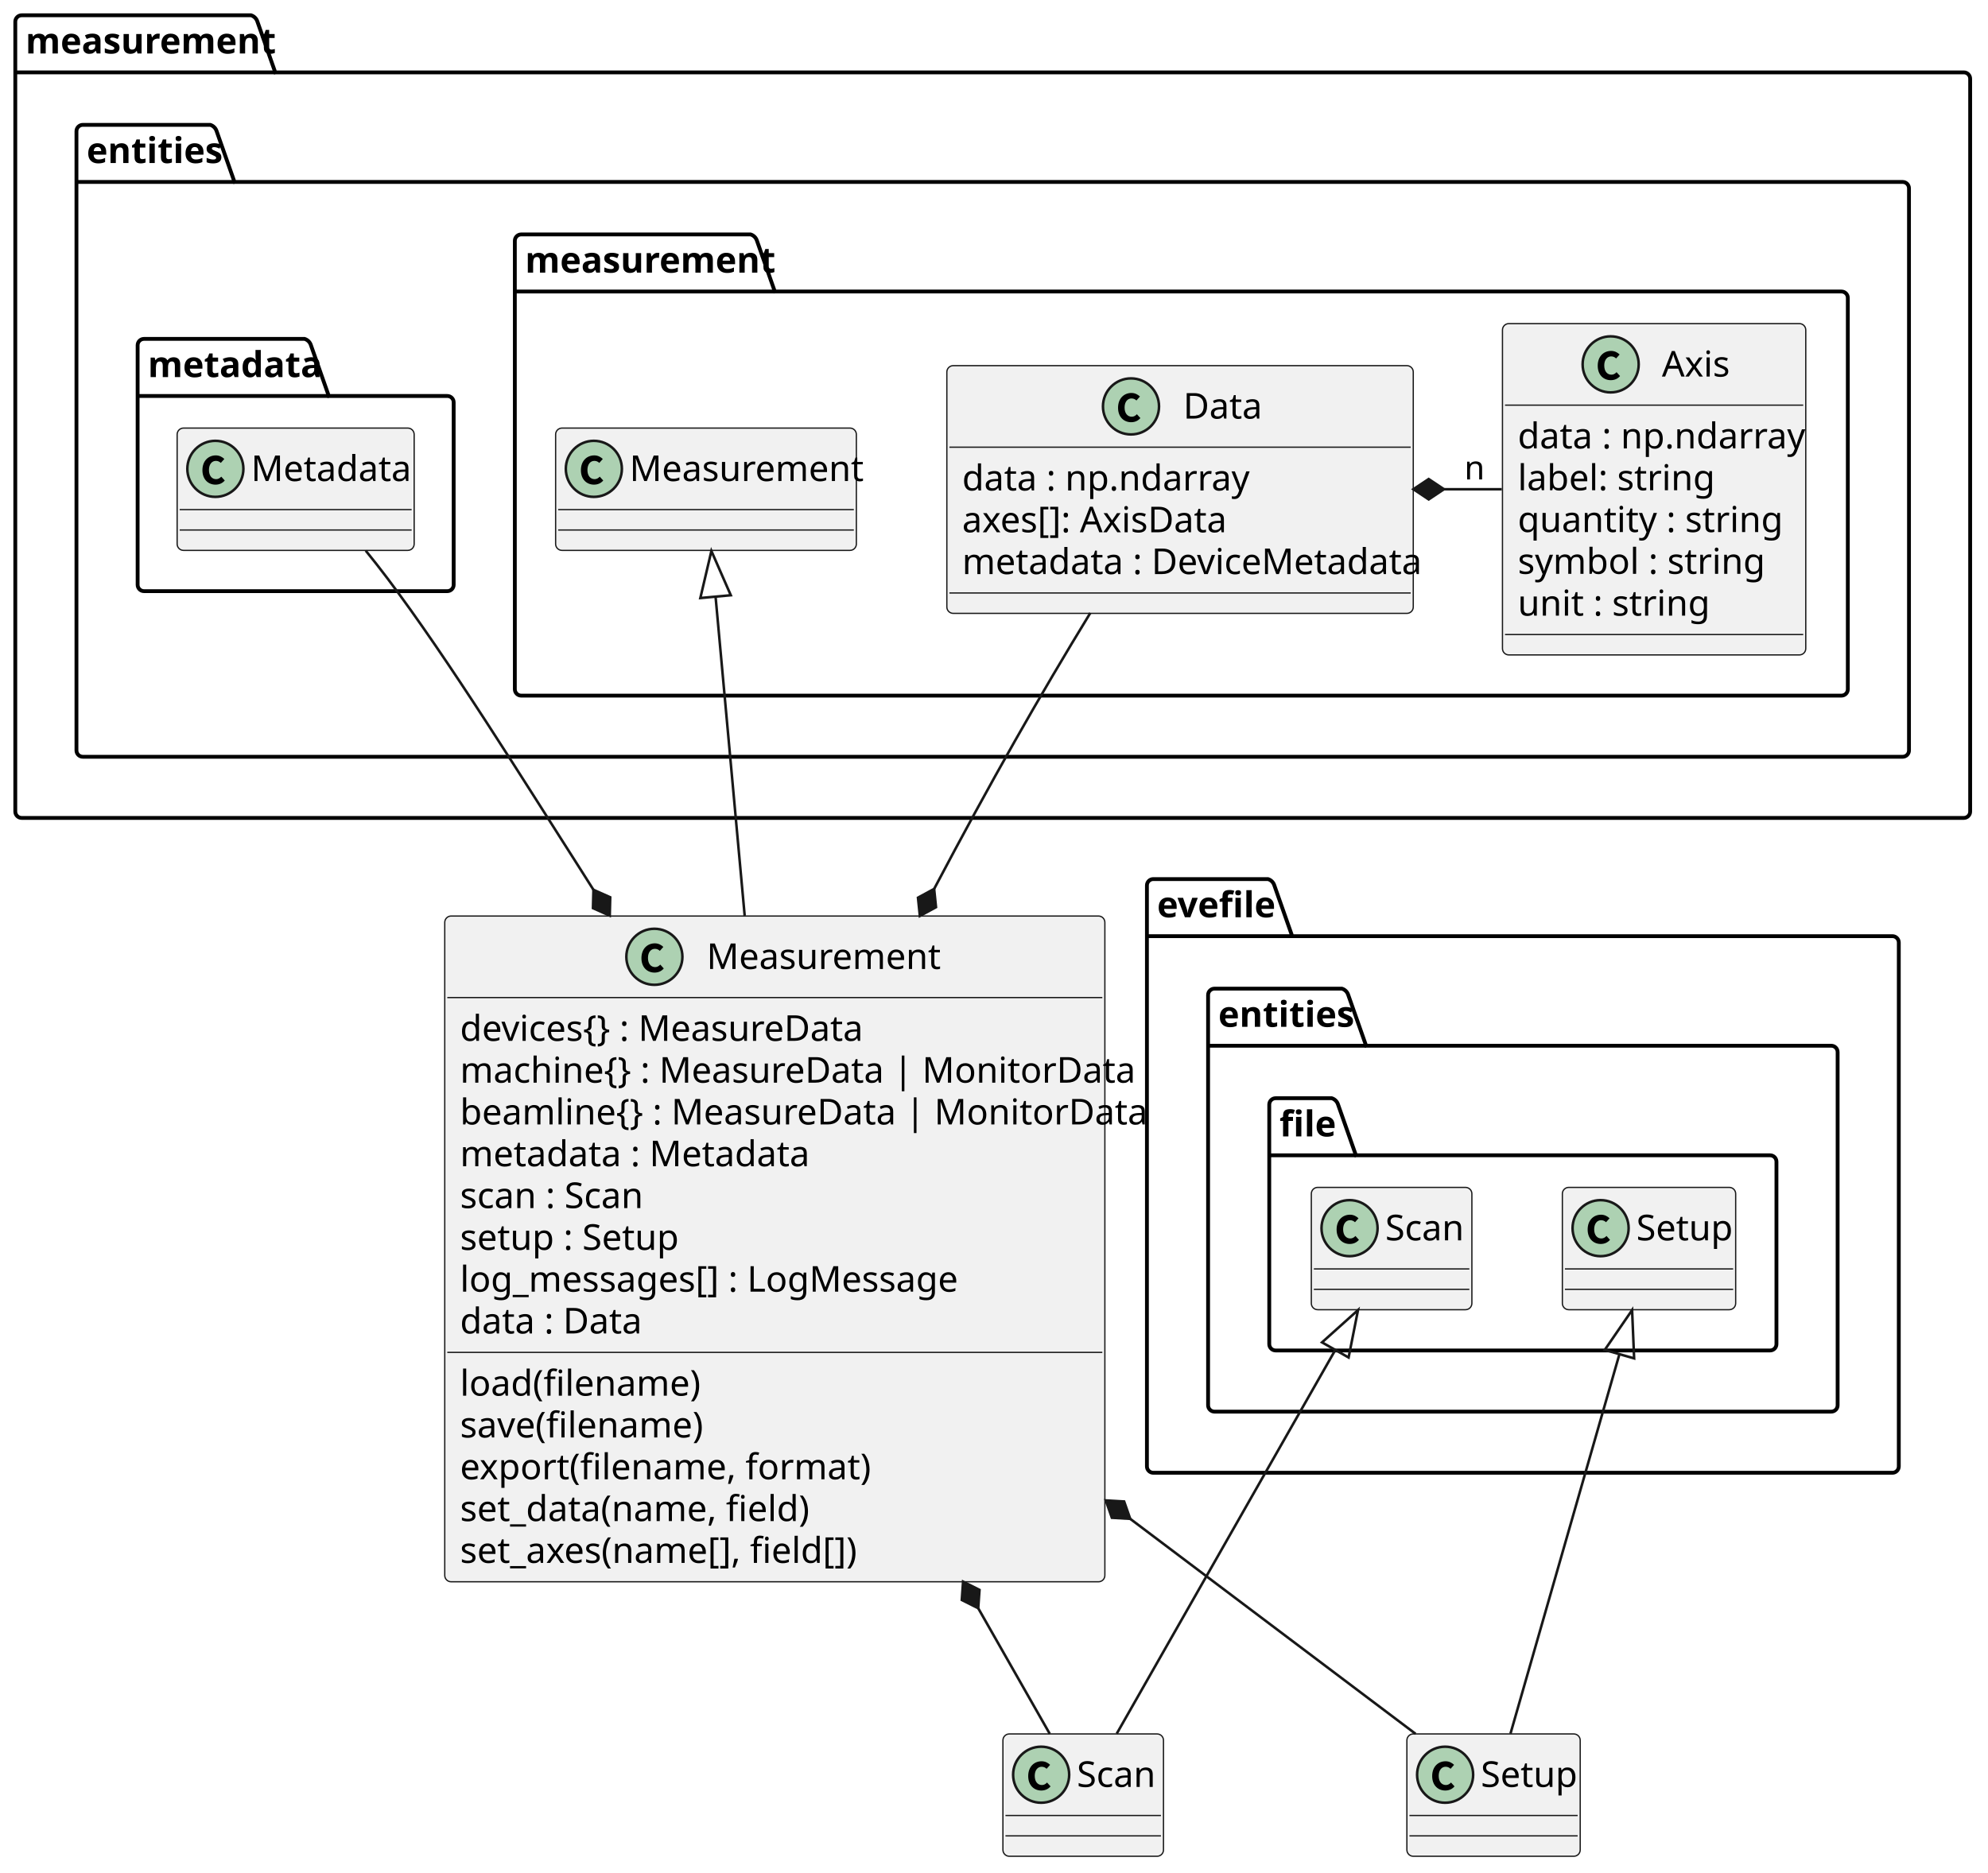
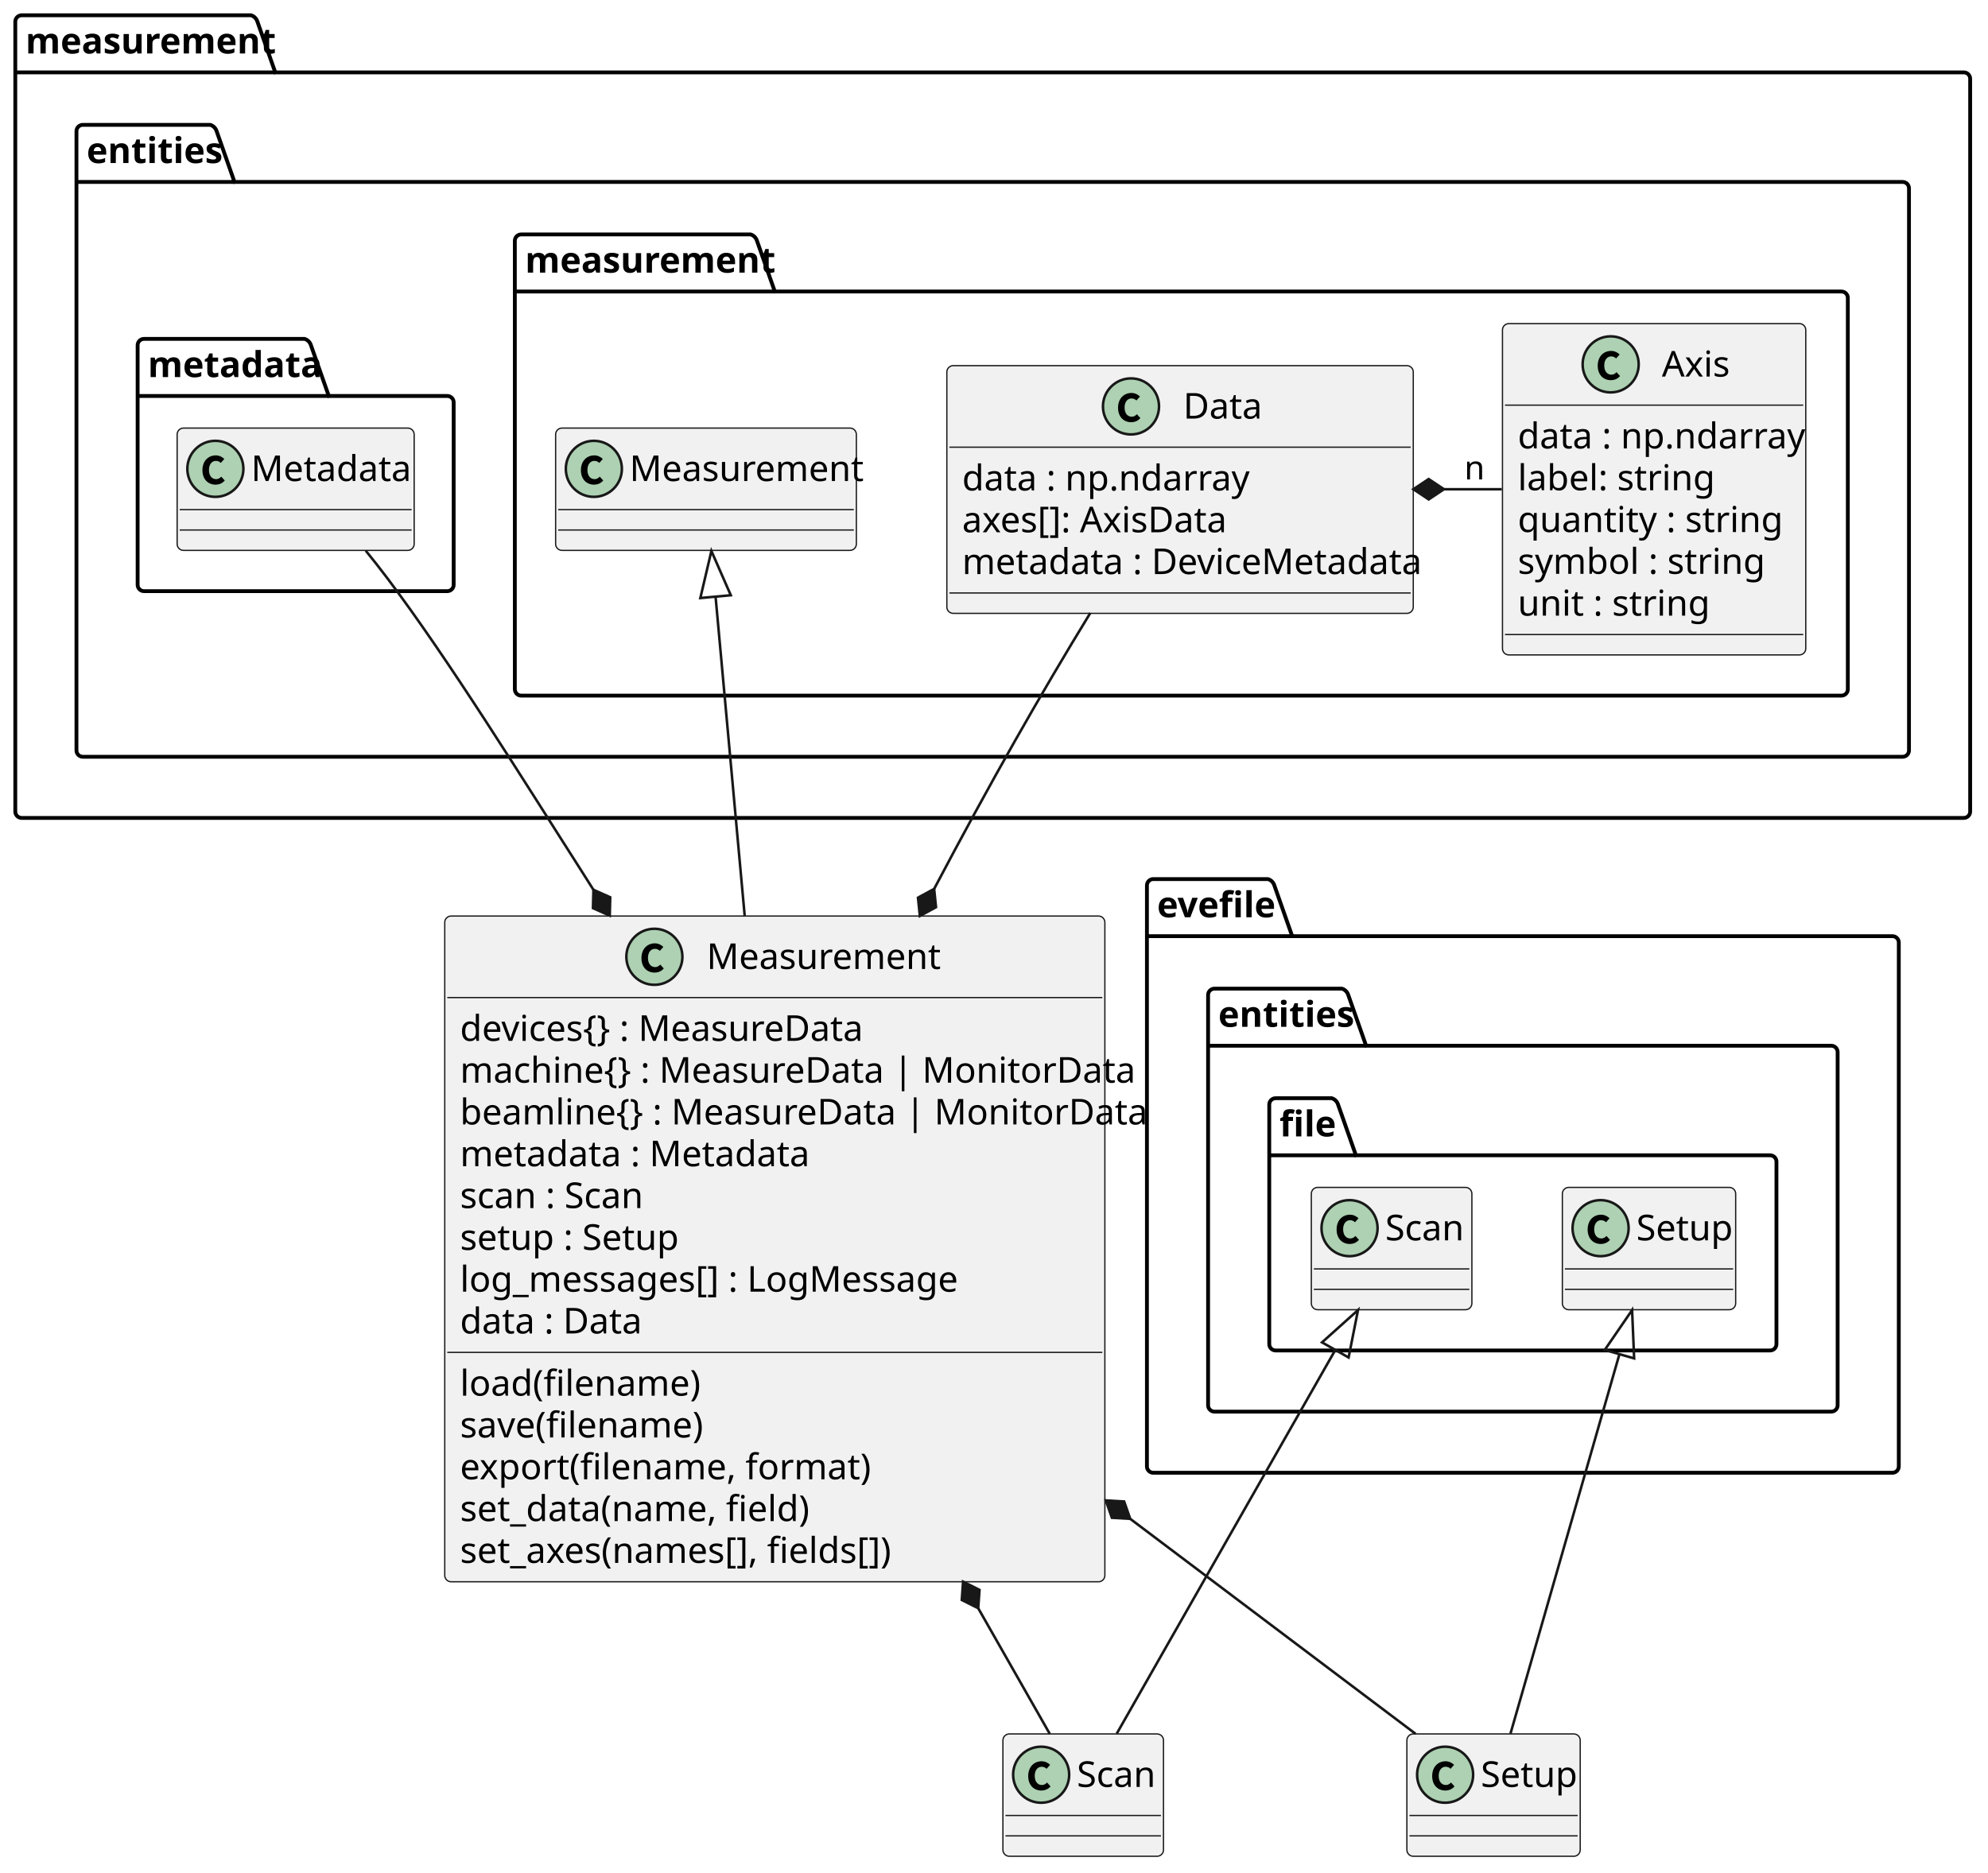
<svg xmlns="http://www.w3.org/2000/svg" contentStyleType="text/css" height="735px" preserveAspectRatio="none" style="width:780px;height:735px;background:#FFFFFF;" version="1.1" viewBox="0 0 780 735" width="780px" zoomAndPan="magnify">
  <defs />
  <g>
    <g id="cluster_measurement">
      <path d="M8.5,6 L98.5,6 A3.75,3.75 0 0 1 101,8.5 L108,28.406 L770.5,28.406 A2.5,2.5 0 0 1 773,30.906 L773,318.5 A2.5,2.5 0 0 1 770.5,321 L8.5,321 A2.5,2.5 0 0 1 6,318.5 L6,8.5 A2.5,2.5 0 0 1 8.5,6 " fill="none" style="stroke:#000000;stroke-width:1.5;" />
      <line style="stroke:#000000;stroke-width:1.5;" x1="6" x2="108" y1="28.406" y2="28.406" />
      <text fill="#000000" font-family="sans-serif" font-size="14" font-weight="bold" lengthAdjust="spacing" textLength="89" x="10" y="20.988">measurement</text>
    </g>
    <g id="cluster_entities">
      <path d="M32.5,49 L82.5,49 A3.75,3.75 0 0 1 85,51.5 L92,71.406 L746.5,71.406 A2.5,2.5 0 0 1 749,73.906 L749,294.5 A2.5,2.5 0 0 1 746.5,297 L32.5,297 A2.5,2.5 0 0 1 30,294.5 L30,51.5 A2.5,2.5 0 0 1 32.5,49 " fill="none" style="stroke:#000000;stroke-width:1.5;" />
      <line style="stroke:#000000;stroke-width:1.5;" x1="30" x2="92" y1="71.406" y2="71.406" />
      <text fill="#000000" font-family="sans-serif" font-size="14" font-weight="bold" lengthAdjust="spacing" textLength="49" x="34" y="63.988">entities</text>
    </g>
    <g id="cluster_measurement">
      <path d="M204.5,92 L294.5,92 A3.75,3.75 0 0 1 297,94.5 L304,114.406 L722.5,114.406 A2.5,2.5 0 0 1 725,116.906 L725,270.5 A2.5,2.5 0 0 1 722.5,273 L204.5,273 A2.5,2.5 0 0 1 202,270.5 L202,94.5 A2.5,2.5 0 0 1 204.5,92 " fill="none" style="stroke:#000000;stroke-width:1.5;" />
      <line style="stroke:#000000;stroke-width:1.5;" x1="202" x2="304" y1="114.406" y2="114.406" />
      <text fill="#000000" font-family="sans-serif" font-size="14" font-weight="bold" lengthAdjust="spacing" textLength="89" x="206" y="106.988">measurement</text>
    </g>
    <g id="cluster_metadata">
      <path d="M56.5,133 L119.5,133 A3.75,3.75 0 0 1 122,135.5 L129,155.406 L175.5,155.406 A2.5,2.5 0 0 1 178,157.906 L178,229.5 A2.5,2.5 0 0 1 175.5,232 L56.5,232 A2.5,2.5 0 0 1 54,229.5 L54,135.5 A2.5,2.5 0 0 1 56.5,133 " fill="none" style="stroke:#000000;stroke-width:1.5;" />
      <line style="stroke:#000000;stroke-width:1.5;" x1="54" x2="129" y1="155.406" y2="155.406" />
      <text fill="#000000" font-family="sans-serif" font-size="14" font-weight="bold" lengthAdjust="spacing" textLength="62" x="58" y="147.988">metadata</text>
    </g>
    <g id="cluster_evefile">
      <path d="M452.5,345 L497.5,345 A3.75,3.75 0 0 1 500,347.5 L507,367.406 L742.5,367.406 A2.5,2.5 0 0 1 745,369.906 L745,575.5 A2.5,2.5 0 0 1 742.5,578 L452.5,578 A2.5,2.5 0 0 1 450,575.5 L450,347.5 A2.5,2.5 0 0 1 452.5,345 " fill="none" style="stroke:#000000;stroke-width:1.5;" />
      <line style="stroke:#000000;stroke-width:1.5;" x1="450" x2="507" y1="367.406" y2="367.406" />
      <text fill="#000000" font-family="sans-serif" font-size="14" font-weight="bold" lengthAdjust="spacing" textLength="44" x="454" y="359.988">evefile</text>
    </g>
    <g id="cluster_entities">
      <path d="M476.5,388 L526.5,388 A3.75,3.75 0 0 1 529,390.5 L536,410.406 L718.5,410.406 A2.5,2.5 0 0 1 721,412.906 L721,551.5 A2.5,2.5 0 0 1 718.5,554 L476.5,554 A2.5,2.5 0 0 1 474,551.5 L474,390.5 A2.5,2.5 0 0 1 476.5,388 " fill="none" style="stroke:#000000;stroke-width:1.5;" />
      <line style="stroke:#000000;stroke-width:1.5;" x1="474" x2="536" y1="410.406" y2="410.406" />
      <text fill="#000000" font-family="sans-serif" font-size="14" font-weight="bold" lengthAdjust="spacing" textLength="49" x="478" y="402.988">entities</text>
    </g>
    <g id="cluster_file">
      <path d="M500.5,431 L522.5,431 A3.75,3.75 0 0 1 525,433.5 L532,453.406 L694.5,453.406 A2.5,2.5 0 0 1 697,455.906 L697,527.5 A2.5,2.5 0 0 1 694.5,530 L500.5,530 A2.5,2.5 0 0 1 498,527.5 L498,433.5 A2.5,2.5 0 0 1 500.5,431 " fill="none" style="stroke:#000000;stroke-width:1.5;" />
      <line style="stroke:#000000;stroke-width:1.5;" x1="498" x2="532" y1="453.406" y2="453.406" />
      <text fill="#000000" font-family="sans-serif" font-size="14" font-weight="bold" lengthAdjust="spacing" textLength="21" x="502" y="445.988">file</text>
    </g>
    <g id="elem_Measurement">
      <rect fill="#F1F1F1" height="48" id="Measurement" rx="2.5" ry="2.5" style="stroke:#181818;stroke-width:0.5;" width="118" x="218" y="168" />
      <ellipse cx="233" cy="184" fill="#ADD1B2" rx="11" ry="11" style="stroke:#181818;stroke-width:1.0;" />
      <path d="M233.047,190.203 C234.547,190.203 235.781,189.641 236.688,188.578 L235.312,187.062 C234.766,187.656 234.109,188.047 233.312,188.047 C231.641,188.047 230.484,186.719 230.484,184.438 C230.484,182.219 231.641,180.875 233.203,180.875 C234.016,180.875 234.609,181.188 235.141,181.672 L236.516,180.125 C235.766,179.391 234.609,178.719 233.203,178.719 C230.25,178.719 227.922,180.859 227.922,184.531 C227.922,188.25 230.297,190.203 233.047,190.203 Z " fill="#000000" />
      <text fill="#000000" font-family="sans-serif" font-size="14" lengthAdjust="spacing" textLength="86" x="247" y="188.785">Measurement</text>
      <line style="stroke:#181818;stroke-width:0.5;" x1="219" x2="335" y1="200" y2="200" />
      <line style="stroke:#181818;stroke-width:0.5;" x1="219" x2="335" y1="208" y2="208" />
    </g>
    <g id="elem_Data">
      <rect codeLine="34" fill="#F1F1F1" height="97.219" id="Data" rx="2.5" ry="2.5" style="stroke:#181818;stroke-width:0.5;" width="183" x="371.5" y="143.5" />
      <ellipse cx="443.75" cy="159.5" fill="#ADD1B2" rx="11" ry="11" style="stroke:#181818;stroke-width:1.0;" />
      <path d="M443.797,165.703 C445.297,165.703 446.531,165.141 447.438,164.078 L446.062,162.562 C445.516,163.156 444.859,163.547 444.062,163.547 C442.391,163.547 441.234,162.219 441.234,159.938 C441.234,157.719 442.391,156.375 443.953,156.375 C444.766,156.375 445.359,156.688 445.891,157.172 L447.266,155.625 C446.516,154.891 445.359,154.219 443.953,154.219 C441,154.219 438.672,156.359 438.672,160.031 C438.672,163.75 441.047,165.703 443.797,165.703 Z " fill="#000000" />
      <text fill="#000000" font-family="sans-serif" font-size="14" lengthAdjust="spacing" textLength="30" x="464.25" y="164.285">Data</text>
      <line style="stroke:#181818;stroke-width:0.5;" x1="372.5" x2="553.5" y1="175.5" y2="175.5" />
      <text fill="#000000" font-family="sans-serif" font-size="14" lengthAdjust="spacing" textLength="107" x="377.5" y="192.488">data : np.ndarray</text>
      <text fill="#000000" font-family="sans-serif" font-size="14" lengthAdjust="spacing" textLength="99" x="377.5" y="208.894">axes[]: AxisData</text>
      <text fill="#000000" font-family="sans-serif" font-size="14" lengthAdjust="spacing" textLength="171" x="377.5" y="225.301">metadata : DeviceMetadata</text>
      <line style="stroke:#181818;stroke-width:0.5;" x1="372.5" x2="553.5" y1="232.719" y2="232.719" />
    </g>
    <g id="elem_Axis">
      <rect codeLine="40" fill="#F1F1F1" height="130.031" id="Axis" rx="2.5" ry="2.5" style="stroke:#181818;stroke-width:0.5;" width="119" x="589.5" y="127" />
      <ellipse cx="631.95" cy="143" fill="#ADD1B2" rx="11" ry="11" style="stroke:#181818;stroke-width:1.0;" />
      <path d="M631.997,149.203 C633.497,149.203 634.731,148.641 635.638,147.578 L634.263,146.062 C633.716,146.656 633.059,147.047 632.263,147.047 C630.591,147.047 629.434,145.719 629.434,143.438 C629.434,141.219 630.591,139.875 632.153,139.875 C632.966,139.875 633.559,140.188 634.091,140.672 L635.466,139.125 C634.716,138.391 633.559,137.719 632.153,137.719 C629.2,137.719 626.872,139.859 626.872,143.531 C626.872,147.25 629.247,149.203 631.997,149.203 Z " fill="#000000" />
      <text fill="#000000" font-family="sans-serif" font-size="14" lengthAdjust="spacing" textLength="26" x="652.05" y="147.785">Axis</text>
      <line style="stroke:#181818;stroke-width:0.5;" x1="590.5" x2="707.5" y1="159" y2="159" />
      <text fill="#000000" font-family="sans-serif" font-size="14" lengthAdjust="spacing" textLength="107" x="595.5" y="175.988">data : np.ndarray</text>
      <text fill="#000000" font-family="sans-serif" font-size="14" lengthAdjust="spacing" textLength="71" x="595.5" y="192.394">label: string</text>
      <text fill="#000000" font-family="sans-serif" font-size="14" lengthAdjust="spacing" textLength="97" x="595.5" y="208.801">quantity : string</text>
      <text fill="#000000" font-family="sans-serif" font-size="14" lengthAdjust="spacing" textLength="90" x="595.5" y="225.207">symbol : string</text>
      <text fill="#000000" font-family="sans-serif" font-size="14" lengthAdjust="spacing" textLength="69" x="595.5" y="241.613">unit : string</text>
      <line style="stroke:#181818;stroke-width:0.5;" x1="590.5" x2="707.5" y1="249.031" y2="249.031" />
    </g>
    <g id="elem_Metadata">
      <rect fill="#F1F1F1" height="48" id="Metadata" rx="2.5" ry="2.5" style="stroke:#181818;stroke-width:0.5;" width="93" x="69.5" y="168" />
      <ellipse cx="84.5" cy="184" fill="#ADD1B2" rx="11" ry="11" style="stroke:#181818;stroke-width:1.0;" />
      <path d="M84.547,190.203 C86.047,190.203 87.281,189.641 88.188,188.578 L86.812,187.062 C86.266,187.656 85.609,188.047 84.812,188.047 C83.141,188.047 81.984,186.719 81.984,184.438 C81.984,182.219 83.141,180.875 84.703,180.875 C85.516,180.875 86.109,181.188 86.641,181.672 L88.016,180.125 C87.266,179.391 86.109,178.719 84.703,178.719 C81.75,178.719 79.422,180.859 79.422,184.531 C79.422,188.25 81.797,190.203 84.547,190.203 Z " fill="#000000" />
      <text fill="#000000" font-family="sans-serif" font-size="14" lengthAdjust="spacing" textLength="61" x="98.5" y="188.785">Metadata</text>
      <line style="stroke:#181818;stroke-width:0.5;" x1="70.5" x2="161.5" y1="200" y2="200" />
      <line style="stroke:#181818;stroke-width:0.5;" x1="70.5" x2="161.5" y1="208" y2="208" />
    </g>
    <g id="elem_Scan">
      <rect codeLine="24" fill="#F1F1F1" height="48" id="Scan" rx="2.5" ry="2.5" style="stroke:#181818;stroke-width:0.5;" width="63" x="514.5" y="466" />
      <ellipse cx="529.5" cy="482" fill="#ADD1B2" rx="11" ry="11" style="stroke:#181818;stroke-width:1.0;" />
      <path d="M529.547,488.203 C531.047,488.203 532.281,487.641 533.188,486.578 L531.812,485.062 C531.266,485.656 530.609,486.047 529.812,486.047 C528.141,486.047 526.984,484.719 526.984,482.438 C526.984,480.219 528.141,478.875 529.703,478.875 C530.516,478.875 531.109,479.188 531.641,479.672 L533.016,478.125 C532.266,477.391 531.109,476.719 529.703,476.719 C526.75,476.719 524.422,478.859 524.422,482.531 C524.422,486.25 526.797,488.203 529.547,488.203 Z " fill="#000000" />
      <text fill="#000000" font-family="sans-serif" font-size="14" lengthAdjust="spacing" textLength="31" x="543.5" y="486.785">Scan</text>
      <line style="stroke:#181818;stroke-width:0.5;" x1="515.5" x2="576.5" y1="498" y2="498" />
      <line style="stroke:#181818;stroke-width:0.5;" x1="515.5" x2="576.5" y1="506" y2="506" />
    </g>
    <g id="elem_Setup">
      <rect codeLine="27" fill="#F1F1F1" height="48" id="Setup" rx="2.5" ry="2.5" style="stroke:#181818;stroke-width:0.5;" width="68" x="613" y="466" />
      <ellipse cx="628" cy="482" fill="#ADD1B2" rx="11" ry="11" style="stroke:#181818;stroke-width:1.0;" />
      <path d="M628.047,488.203 C629.547,488.203 630.781,487.641 631.688,486.578 L630.312,485.062 C629.766,485.656 629.109,486.047 628.312,486.047 C626.641,486.047 625.484,484.719 625.484,482.438 C625.484,480.219 626.641,478.875 628.203,478.875 C629.016,478.875 629.609,479.188 630.141,479.672 L631.516,478.125 C630.766,477.391 629.609,476.719 628.203,476.719 C625.25,476.719 622.922,478.859 622.922,482.531 C622.922,486.25 625.297,488.203 628.047,488.203 Z " fill="#000000" />
      <text fill="#000000" font-family="sans-serif" font-size="14" lengthAdjust="spacing" textLength="36" x="642" y="486.785">Setup</text>
      <line style="stroke:#181818;stroke-width:0.5;" x1="614" x2="680" y1="498" y2="498" />
      <line style="stroke:#181818;stroke-width:0.5;" x1="614" x2="680" y1="506" y2="506" />
    </g>
    <g id="elem_Measurement">
      <rect codeLine="3" fill="#F1F1F1" height="261.281" id="Measurement" rx="2.5" ry="2.5" style="stroke:#181818;stroke-width:0.5;" width="259" x="174.5" y="359.5" />
      <ellipse cx="256.75" cy="375.5" fill="#ADD1B2" rx="11" ry="11" style="stroke:#181818;stroke-width:1.0;" />
      <path d="M256.797,381.703 C258.297,381.703 259.531,381.141 260.438,380.078 L259.062,378.562 C258.516,379.156 257.859,379.547 257.062,379.547 C255.391,379.547 254.234,378.219 254.234,375.938 C254.234,373.719 255.391,372.375 256.953,372.375 C257.766,372.375 258.359,372.688 258.891,373.172 L260.266,371.625 C259.516,370.891 258.359,370.219 256.953,370.219 C254,370.219 251.672,372.359 251.672,376.031 C251.672,379.75 254.047,381.703 256.797,381.703 Z " fill="#000000" />
      <text fill="#000000" font-family="sans-serif" font-size="14" lengthAdjust="spacing" textLength="86" x="277.25" y="380.285">Measurement</text>
      <line style="stroke:#181818;stroke-width:0.5;" x1="175.5" x2="432.5" y1="391.5" y2="391.5" />
      <text fill="#000000" font-family="sans-serif" font-size="14" lengthAdjust="spacing" textLength="149" x="180.5" y="408.488">devices{} : MeasureData</text>
      <text fill="#000000" font-family="sans-serif" font-size="14" lengthAdjust="spacing" textLength="244" x="180.5" y="424.894">machine{} : MeasureData | MonitorData</text>
      <text fill="#000000" font-family="sans-serif" font-size="14" lengthAdjust="spacing" textLength="247" x="180.5" y="441.301">beamline{} : MeasureData | MonitorData</text>
      <text fill="#000000" font-family="sans-serif" font-size="14" lengthAdjust="spacing" textLength="131" x="180.5" y="457.707">metadata : Metadata</text>
      <text fill="#000000" font-family="sans-serif" font-size="14" lengthAdjust="spacing" textLength="70" x="180.5" y="474.113">scan : Scan</text>
      <text fill="#000000" font-family="sans-serif" font-size="14" lengthAdjust="spacing" textLength="80" x="180.5" y="490.519">setup : Setup</text>
      <text fill="#000000" font-family="sans-serif" font-size="14" lengthAdjust="spacing" textLength="185" x="180.5" y="506.926">log_messages[] : LogMessage</text>
      <text fill="#000000" font-family="sans-serif" font-size="14" lengthAdjust="spacing" textLength="68" x="180.5" y="523.332">data : Data</text>
      <line style="stroke:#181818;stroke-width:0.5;" x1="175.5" x2="432.5" y1="530.75" y2="530.75" />
      <text fill="#000000" font-family="sans-serif" font-size="14" lengthAdjust="spacing" textLength="90" x="180.5" y="547.738">load(filename)</text>
      <text fill="#000000" font-family="sans-serif" font-size="14" lengthAdjust="spacing" textLength="92" x="180.5" y="564.144">save(filename)</text>
      <text fill="#000000" font-family="sans-serif" font-size="14" lengthAdjust="spacing" textLength="152" x="180.5" y="580.551">export(filename, format)</text>
      <text fill="#000000" font-family="sans-serif" font-size="14" lengthAdjust="spacing" textLength="131" x="180.5" y="596.957">set_data(name, field)</text>
-       <text fill="#000000" font-family="sans-serif" font-size="14" lengthAdjust="spacing" textLength="147" x="180.5" y="613.363">set_axes(name[], field[])</text>
+       <text fill="#000000" font-family="sans-serif" font-size="14" lengthAdjust="spacing" textLength="161" x="180.5" y="613.363">set_axes(names[], fields[])</text>
    </g>
    <g id="elem_Scan">
      <rect codeLine="30" fill="#F1F1F1" height="48" id="Scan" rx="2.5" ry="2.5" style="stroke:#181818;stroke-width:0.5;" width="63" x="393.5" y="680.5" />
      <ellipse cx="408.5" cy="696.5" fill="#ADD1B2" rx="11" ry="11" style="stroke:#181818;stroke-width:1.0;" />
      <path d="M408.547,702.703 C410.047,702.703 411.281,702.141 412.188,701.078 L410.812,699.562 C410.266,700.156 409.609,700.547 408.812,700.547 C407.141,700.547 405.984,699.219 405.984,696.938 C405.984,694.719 407.141,693.375 408.703,693.375 C409.516,693.375 410.109,693.688 410.641,694.172 L412.016,692.625 C411.266,691.891 410.109,691.219 408.703,691.219 C405.75,691.219 403.422,693.359 403.422,697.031 C403.422,700.75 405.797,702.703 408.547,702.703 Z " fill="#000000" />
      <text fill="#000000" font-family="sans-serif" font-size="14" lengthAdjust="spacing" textLength="31" x="422.5" y="701.285">Scan</text>
      <line style="stroke:#181818;stroke-width:0.5;" x1="394.5" x2="455.5" y1="712.5" y2="712.5" />
      <line style="stroke:#181818;stroke-width:0.5;" x1="394.5" x2="455.5" y1="720.5" y2="720.5" />
    </g>
    <g id="elem_Setup">
      <rect codeLine="32" fill="#F1F1F1" height="48" id="Setup" rx="2.5" ry="2.5" style="stroke:#181818;stroke-width:0.5;" width="68" x="552" y="680.5" />
      <ellipse cx="567" cy="696.5" fill="#ADD1B2" rx="11" ry="11" style="stroke:#181818;stroke-width:1.0;" />
      <path d="M567.047,702.703 C568.547,702.703 569.781,702.141 570.688,701.078 L569.312,699.562 C568.766,700.156 568.109,700.547 567.312,700.547 C565.641,700.547 564.484,699.219 564.484,696.938 C564.484,694.719 565.641,693.375 567.203,693.375 C568.016,693.375 568.609,693.688 569.141,694.172 L570.516,692.625 C569.766,691.891 568.609,691.219 567.203,691.219 C564.25,691.219 561.922,693.359 561.922,697.031 C561.922,700.75 564.297,702.703 567.047,702.703 Z " fill="#000000" />
      <text fill="#000000" font-family="sans-serif" font-size="14" lengthAdjust="spacing" textLength="36" x="581" y="701.285">Setup</text>
      <line style="stroke:#181818;stroke-width:0.5;" x1="553" x2="619" y1="712.5" y2="712.5" />
      <line style="stroke:#181818;stroke-width:0.5;" x1="553" x2="619" y1="720.5" y2="720.5" />
    </g>
    <g id="link_Measurement_Measurement">
      <path d="M280.755,234.156 C283.595,265.296 287.22,305.04 292.18,359.37 " fill="none" id="Measurement-backto-Measurement" style="stroke:#181818;stroke-width:1.0;" />
      <polygon fill="none" points="279.12,216.23,274.78,234.701,286.73,233.611,279.12,216.23" style="stroke:#181818;stroke-width:1.0;" />
    </g>
    <g id="link_Measurement_Metadata">
      <path codeLine="20" d="M232.837,349.201 C226.357,338.931 226.27,338.87 220,329 C194.84,289.38 165.67,243.19 143.5,216.12 " fill="none" id="Measurement-backto-Metadata" style="stroke:#181818;stroke-width:1.0;" />
      <polygon fill="#181818" points="239.24,359.35,239.421,352.141,232.837,349.201,232.655,356.41,239.24,359.35" style="stroke:#181818;stroke-width:1.0;" />
    </g>
    <g id="link_Measurement_Scan">
      <path codeLine="21" d="M383.808,631.158 C396.897,654.148 403.17,665.16 411.88,680.46 " fill="none" id="Measurement-backto-Scan" style="stroke:#181818;stroke-width:1.0;" />
      <polygon fill="#181818" points="377.87,620.73,377.363,627.923,383.808,631.158,384.315,623.965,377.87,620.73" style="stroke:#181818;stroke-width:1.0;" />
    </g>
    <g id="link_Measurement_Setup">
      <path codeLine="22" d="M443.443,596.073 C488.683,630.173 525.89,658.2 555.42,680.46 " fill="none" id="Measurement-backto-Setup" style="stroke:#181818;stroke-width:1.0;" />
      <polygon fill="#181818" points="433.86,588.85,436.244,595.656,443.443,596.073,441.059,589.267,433.86,588.85" style="stroke:#181818;stroke-width:1.0;" />
    </g>
    <g id="link_Scan_Scan">
      <path d="M523.914,529.792 C500.644,570.662 461.43,639.53 438.16,680.38 " fill="none" id="Scan-backto-Scan" style="stroke:#181818;stroke-width:1.0;" />
      <polygon fill="none" points="532.82,514.15,518.7,526.823,529.128,532.761,532.82,514.15" style="stroke:#181818;stroke-width:1.0;" />
    </g>
    <g id="link_Setup_Setup">
      <path d="M635.39,531.45 C623.65,572.32 604.36,639.53 592.64,680.38 " fill="none" id="Setup-backto-Setup" style="stroke:#181818;stroke-width:1.0;" />
      <polygon fill="none" points="640.36,514.15,629.624,529.794,641.157,533.107,640.36,514.15" style="stroke:#181818;stroke-width:1.0;" />
    </g>
    <g id="link_Data_Axis">
      <path codeLine="48" d="M566.55,192 C578.11,192 577.67,192 589.23,192 " fill="none" id="Data-backto-Axis" style="stroke:#181818;stroke-width:1.0;" />
      <polygon fill="#181818" points="554.55,192,560.55,196,566.55,192,560.55,188,554.55,192" style="stroke:#181818;stroke-width:1.0;" />
      <text fill="#000000" font-family="sans-serif" font-size="13" lengthAdjust="spacing" textLength="7" x="574.519" y="188.159">n</text>
    </g>
    <g id="link_Data_Measurement">
      <path codeLine="50" d="M427.79,240.56 C408.05,272.83 388.831,306.567 366.511,348.857 " fill="none" id="Data-to-Measurement" style="stroke:#181818;stroke-width:1.0;" />
      <polygon fill="#181818" points="360.91,359.47,367.248,356.031,366.511,348.857,360.173,352.297,360.91,359.47" style="stroke:#181818;stroke-width:1.0;" />
    </g>
  </g>
</svg>
